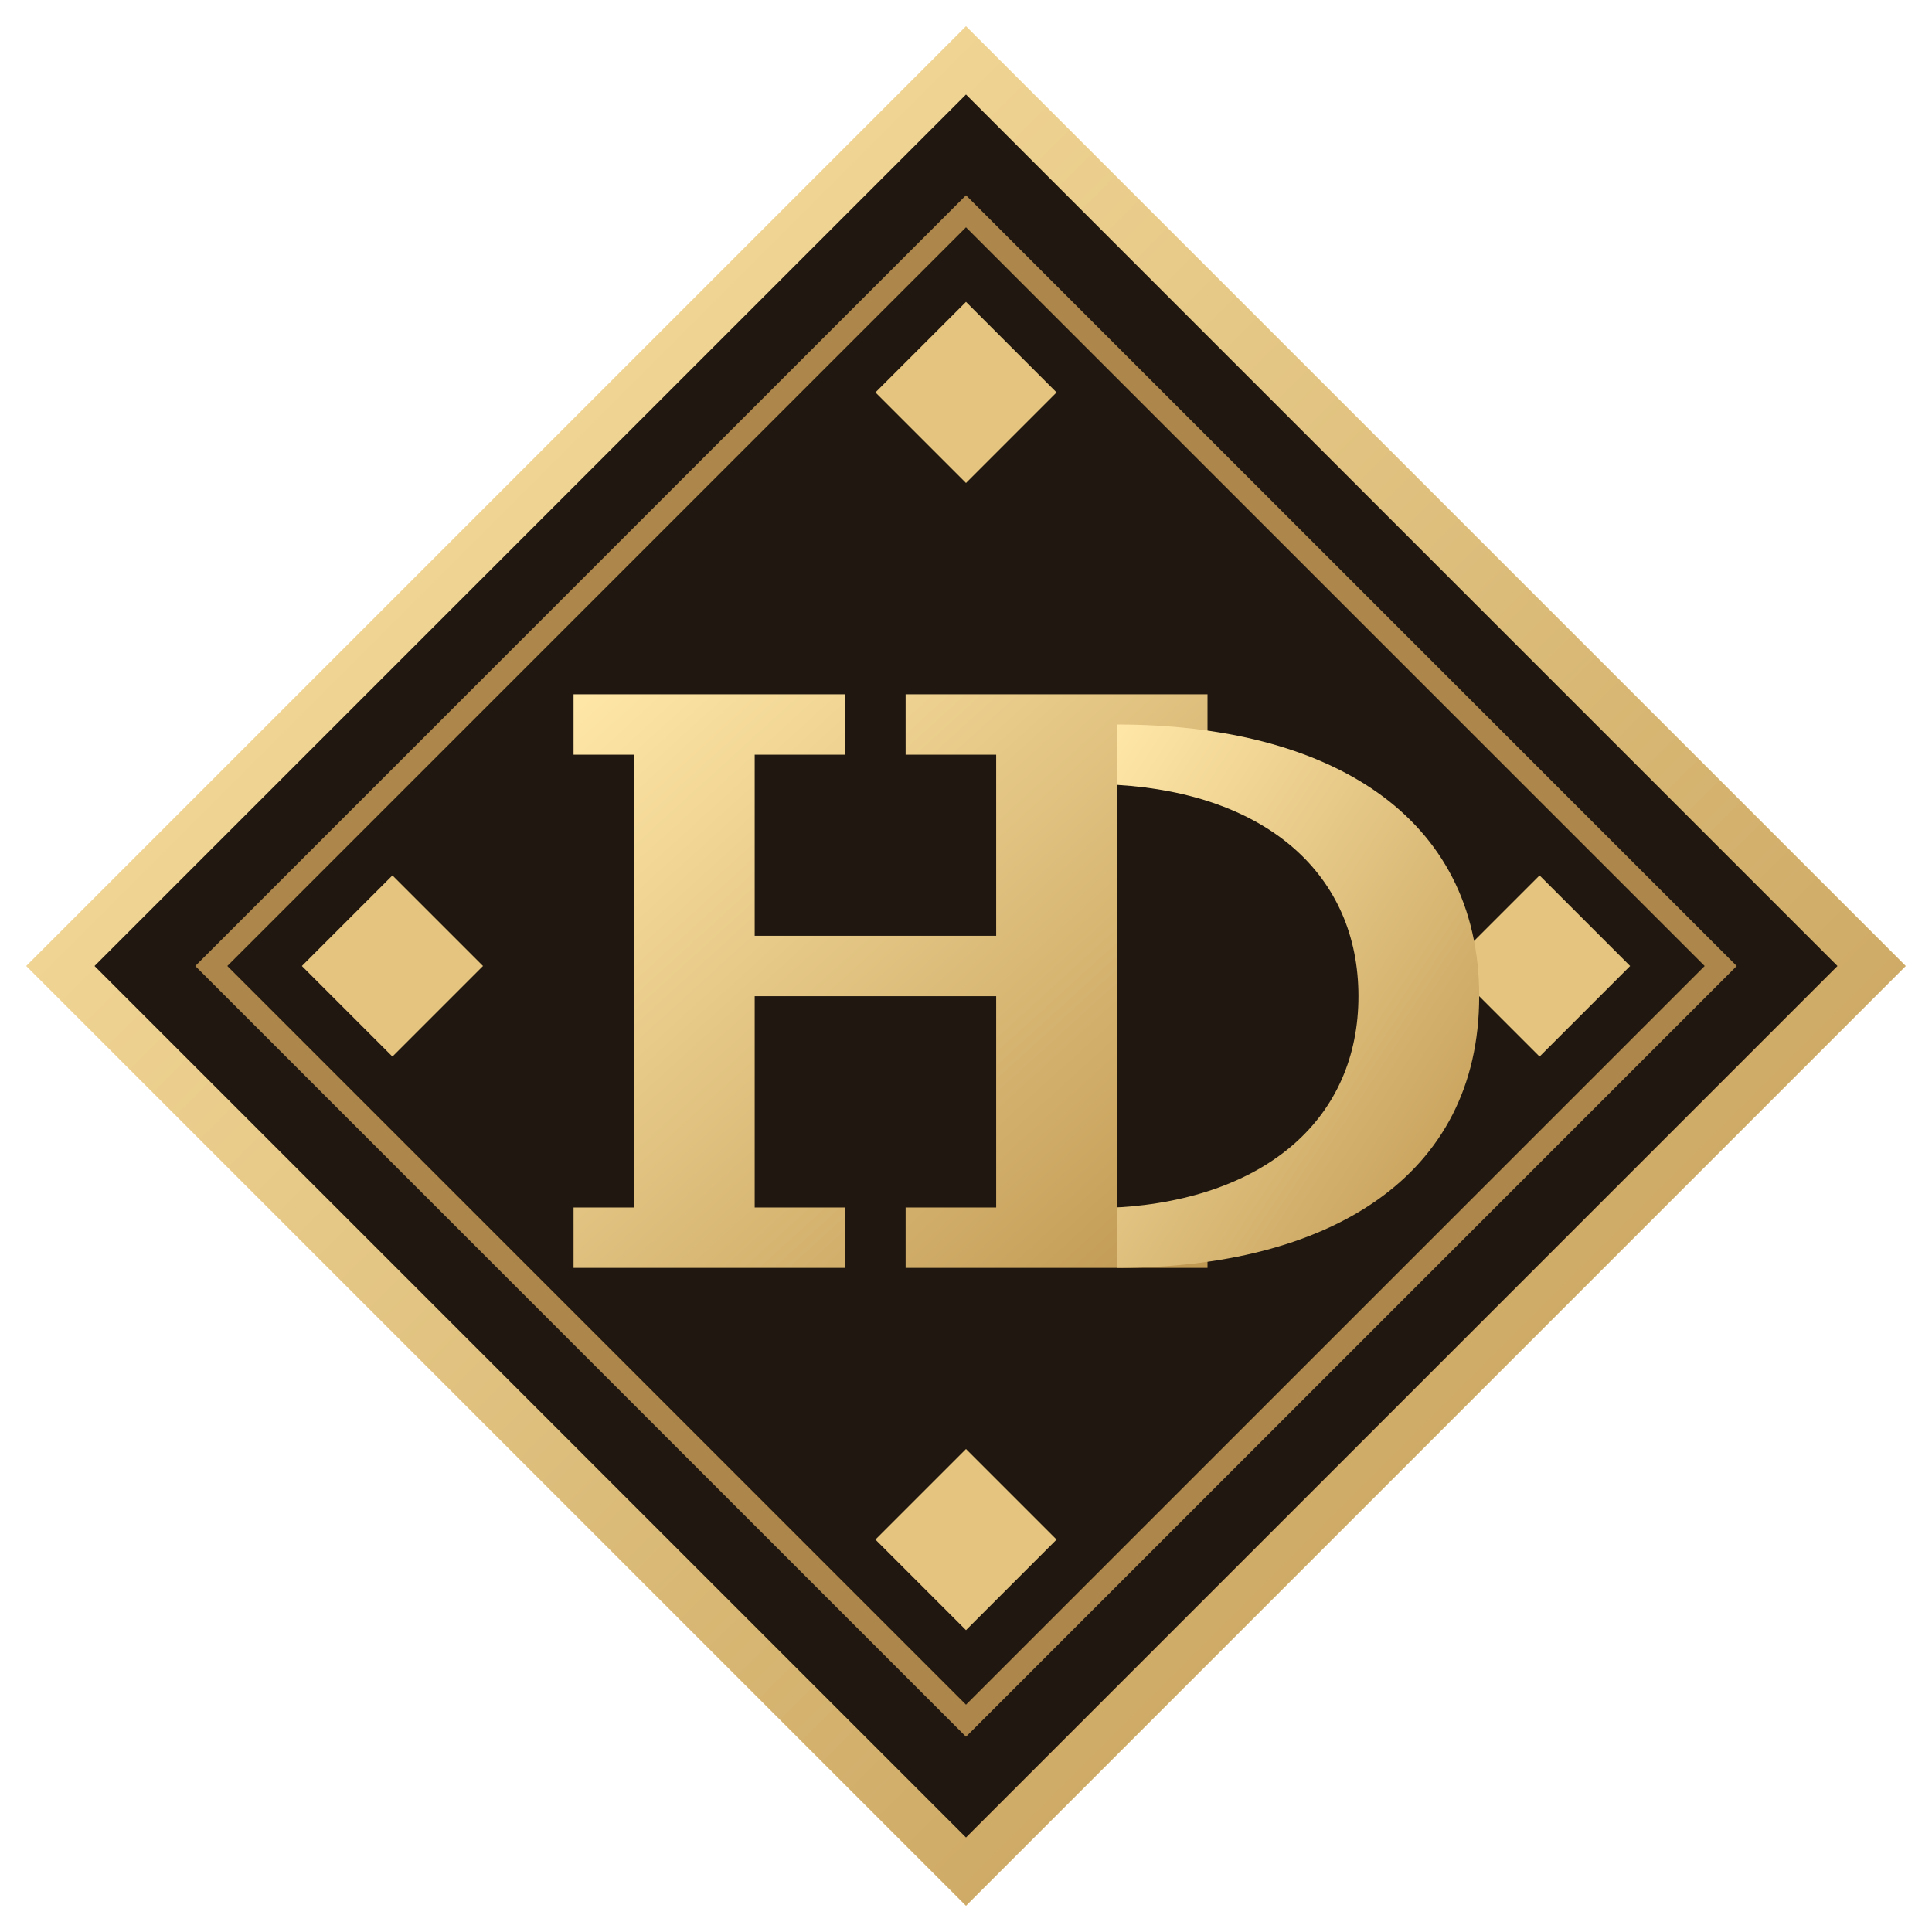
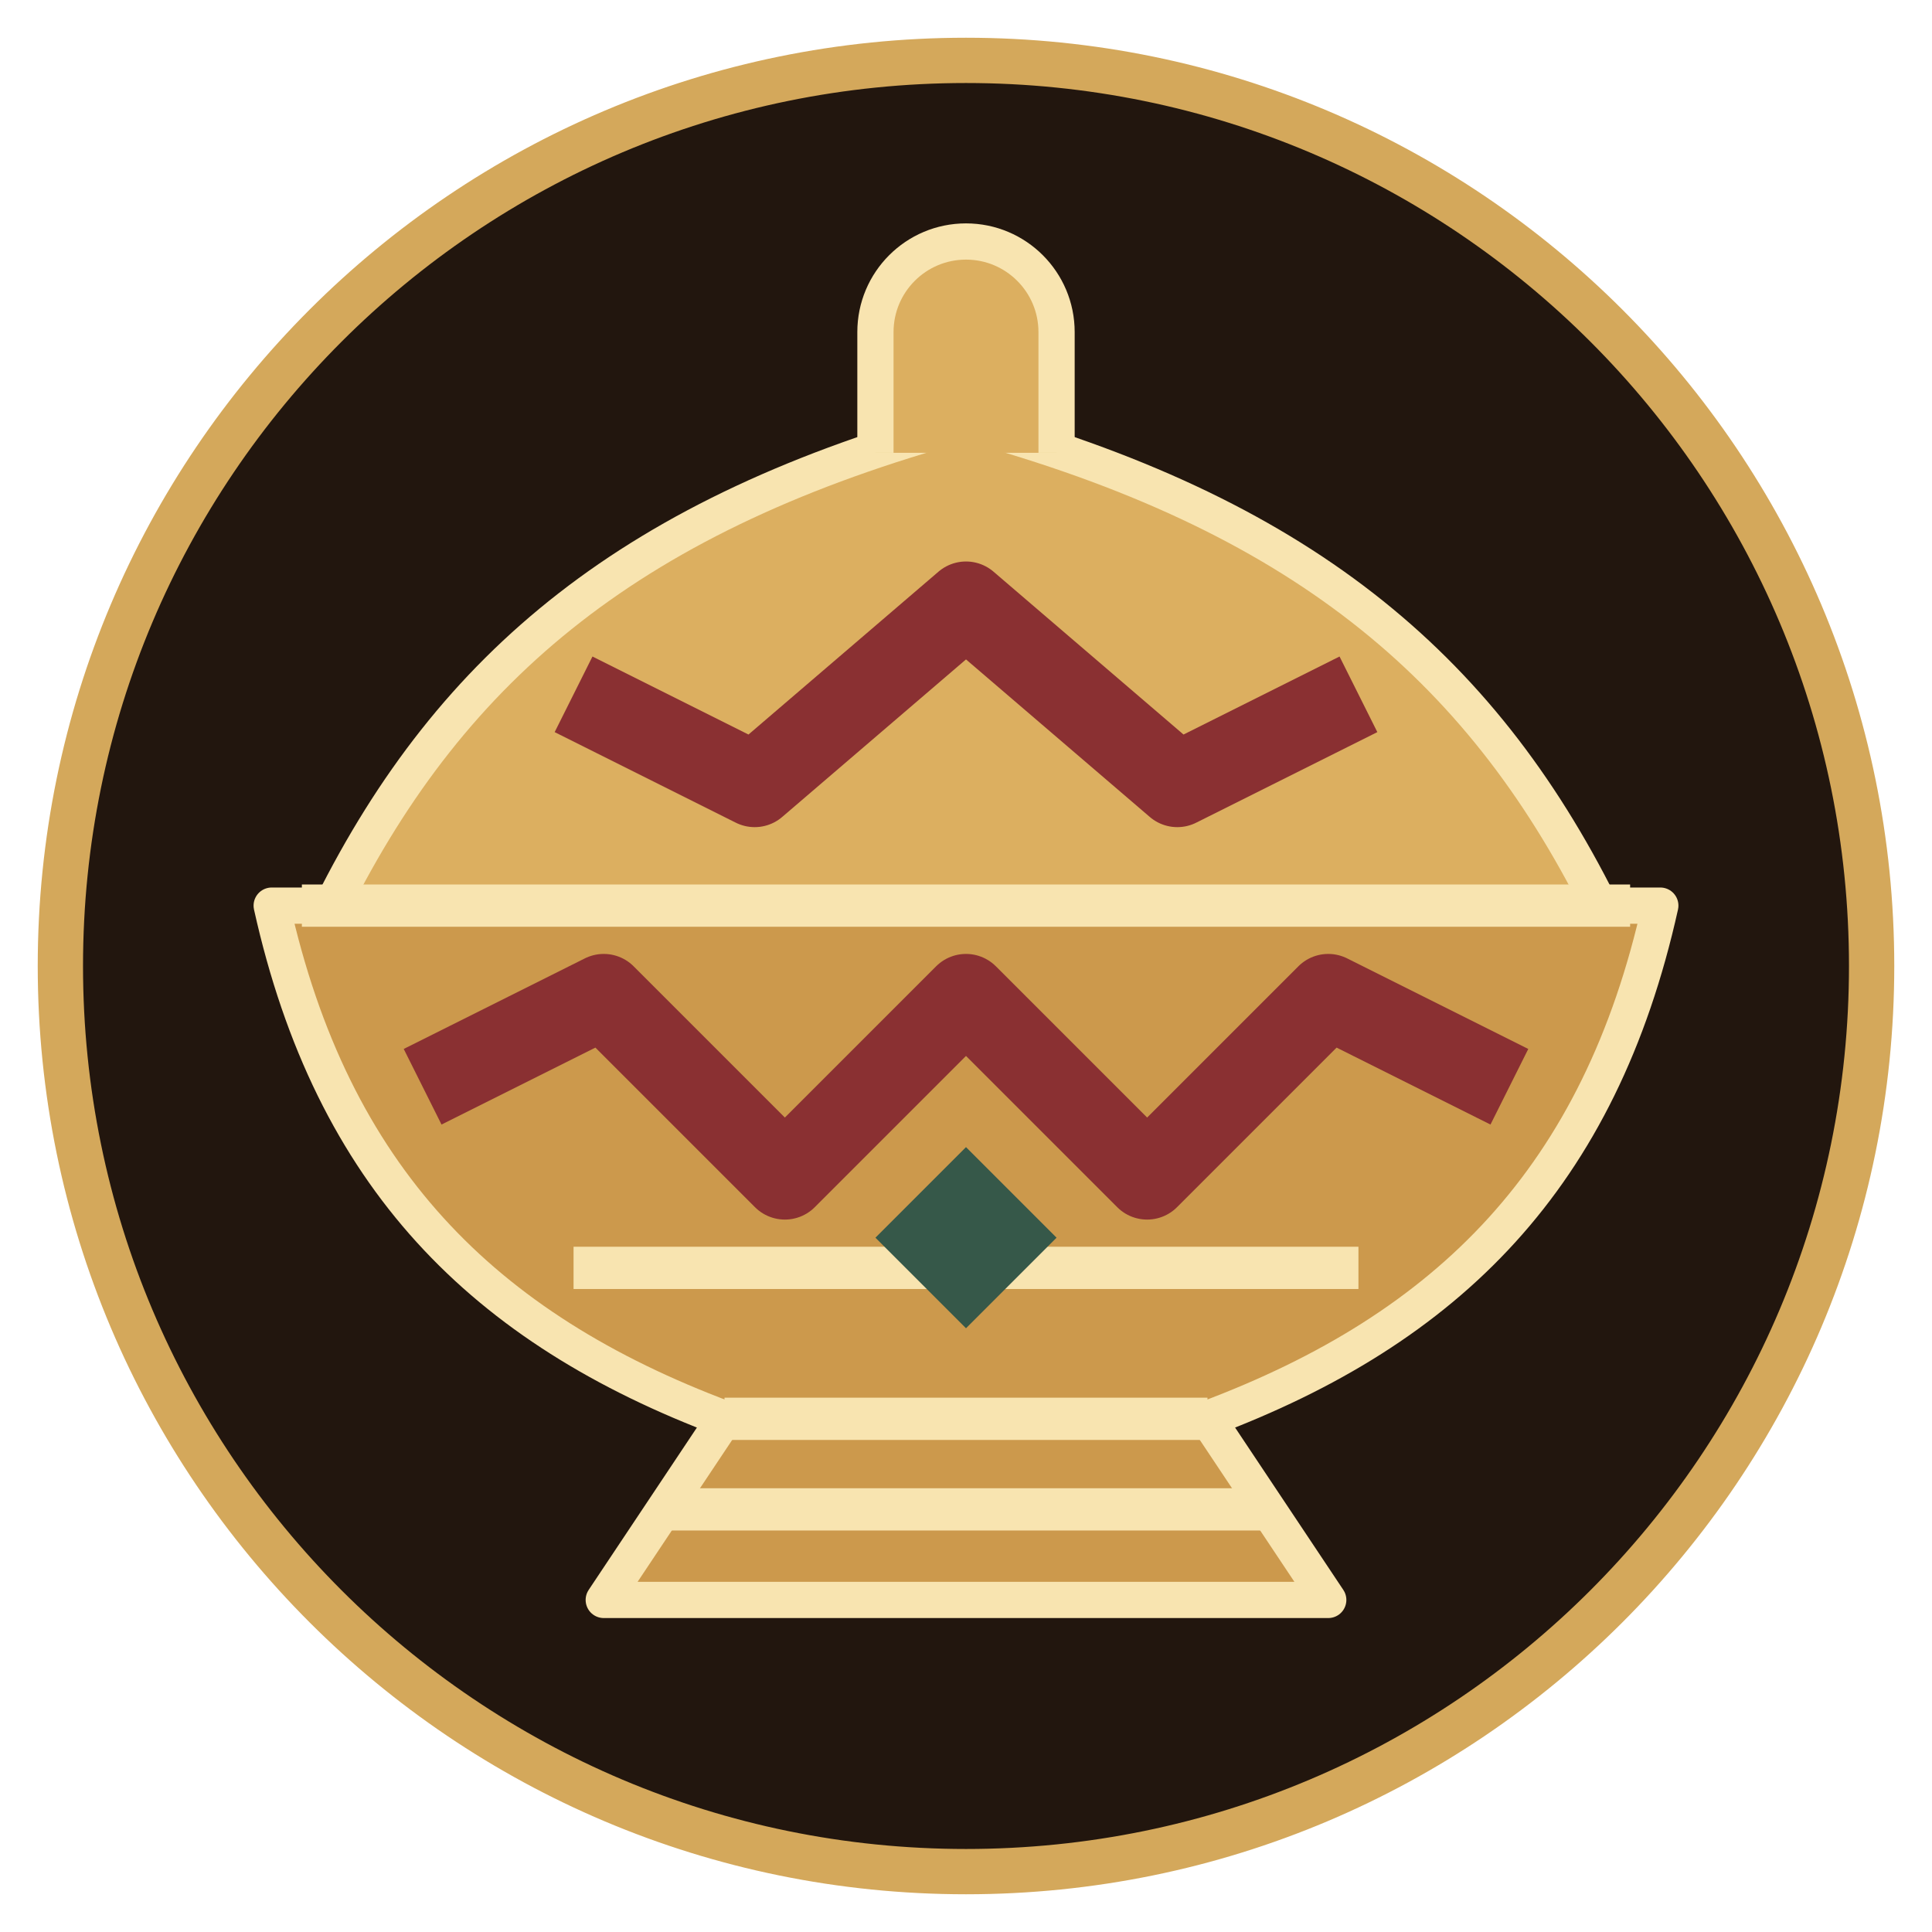
<svg xmlns="http://www.w3.org/2000/svg" viewBox="0 0 64 64">
-   <defs>
-     <linearGradient id="gold" x2="1" y2="1">
-       <stop stop-color="#ffe7a8" />
-       <stop offset="1" stop-color="#bf9852" />
-     </linearGradient>
-   </defs>
-   <path d="M32 2 62 32 32 62 2 32Z" fill="#201810" stroke="url(#gold)" stroke-width="1.6" />
-   <path d="M32 7 57 32 32 57 7 32Z" fill="none" stroke="#ad864b" stroke-width=".75" />
-   <path d="m32 10 3 3-3 3-3-3Zm19 19 3 3-3 3-3-3ZM32 48l3 3-3 3-3-3ZM13 29l3 3-3 3-3-3Z" fill="#e4c47e" />
-   <path d="M19 23h9v2h-3v6h8v-6h-3v-2h10v2h-3v15h3v2H30v-2h3v-7h-8v7h3v2h-9v-2h2V25h-2Z" fill="url(#gold)" />
-   <path d="M37 24c7 0 12 3 12 9s-5 9-12 9v-2c5-.3 8-3 8-7s-3-6.7-8-7Z" fill="url(#gold)" />
+   <circle cx="32" cy="32" r="30" fill="#22160e" stroke="#d4a85b" stroke-width="1.5" />
+   <path d="M9 30h46c-2 9-7 14-15 17l4 6H20l4-6C16 44 11 39 9 30Z" fill="#cc994c" stroke="#f8e4b0" stroke-width="1.2" stroke-linejoin="round" />
+   <path d="M11 30c4-8 10-13 21-16 11 3 17 8 21 16Z" fill="#dcaf60" stroke="#f8e4b0" stroke-width="1.2" />
+   <path d="M29 15v-4a3 3 0 0 1 6 0v4" fill="#dcaf60" stroke="#f8e4b0" stroke-width="1.2" />
+   <path d="M19 23l6 3 7-6 7 6 6-3M14 36l6-3 6 6 6-6 6 6 6-6 6 3" fill="none" stroke="#8a3032" stroke-width="2.8" stroke-linejoin="round" />
+   <path d="M10 30h44M19 42h26m-21 5h16m-18 3h20" fill="none" stroke="#f8e4b0" stroke-width="1.4" />
+   <path d="m32 38 3 3-3 3-3-3Z" fill="#365849" />
</svg>
